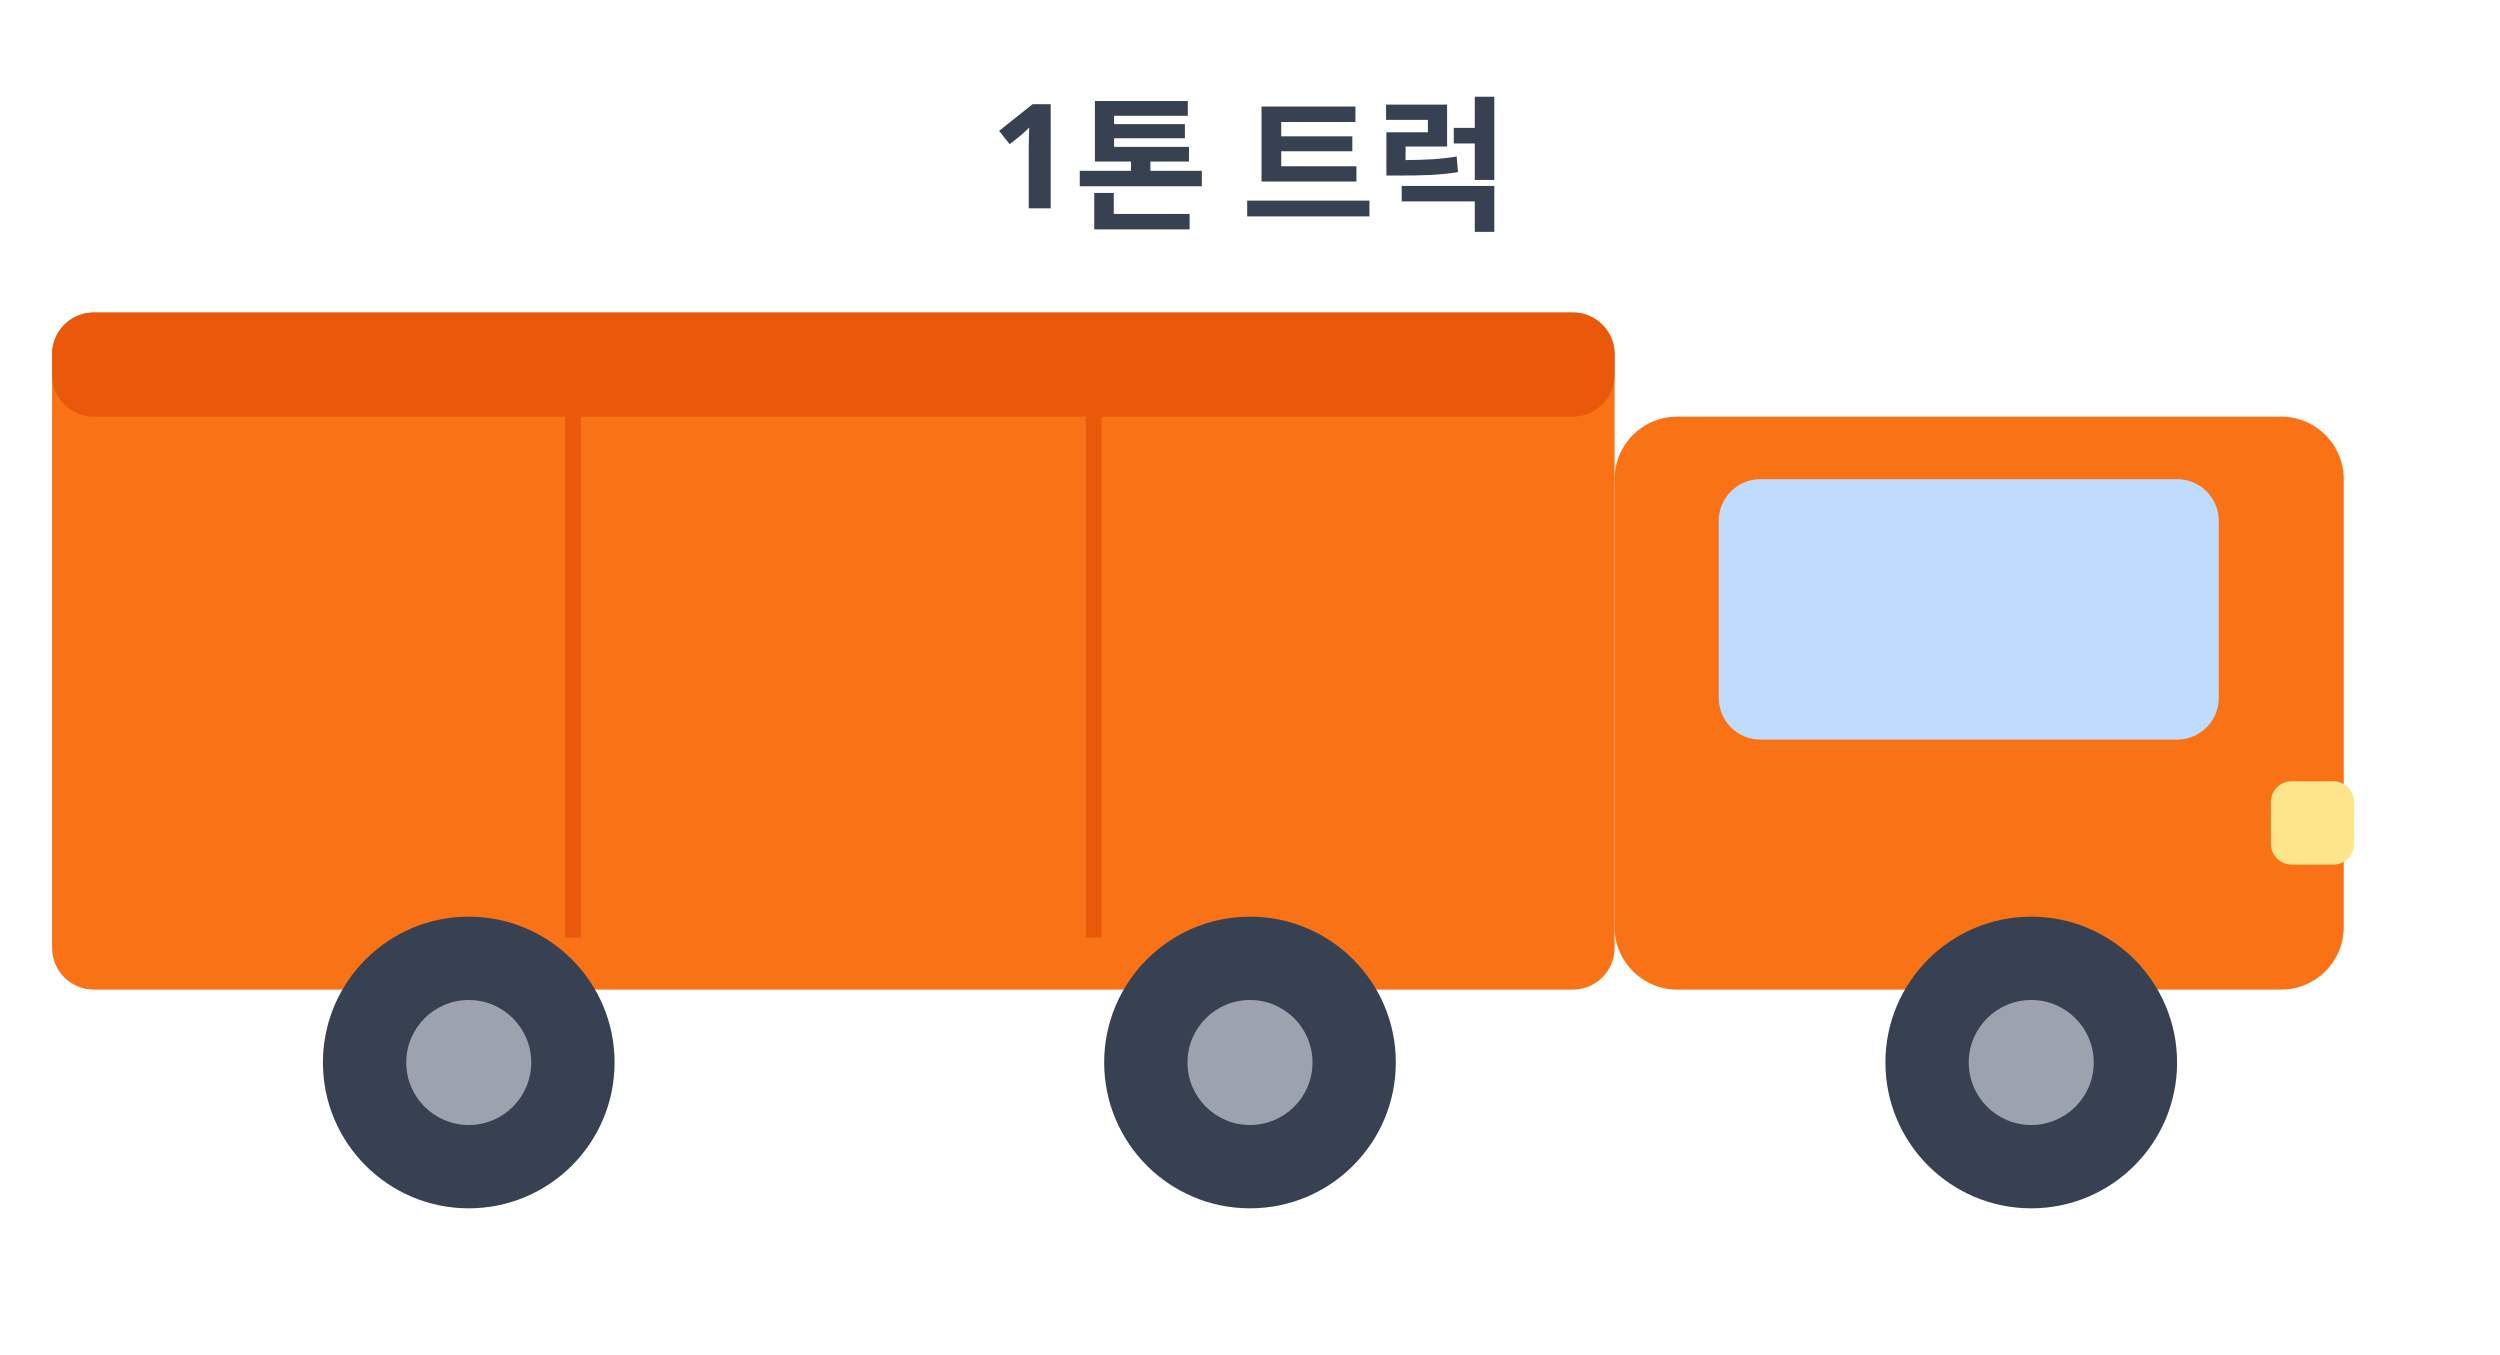
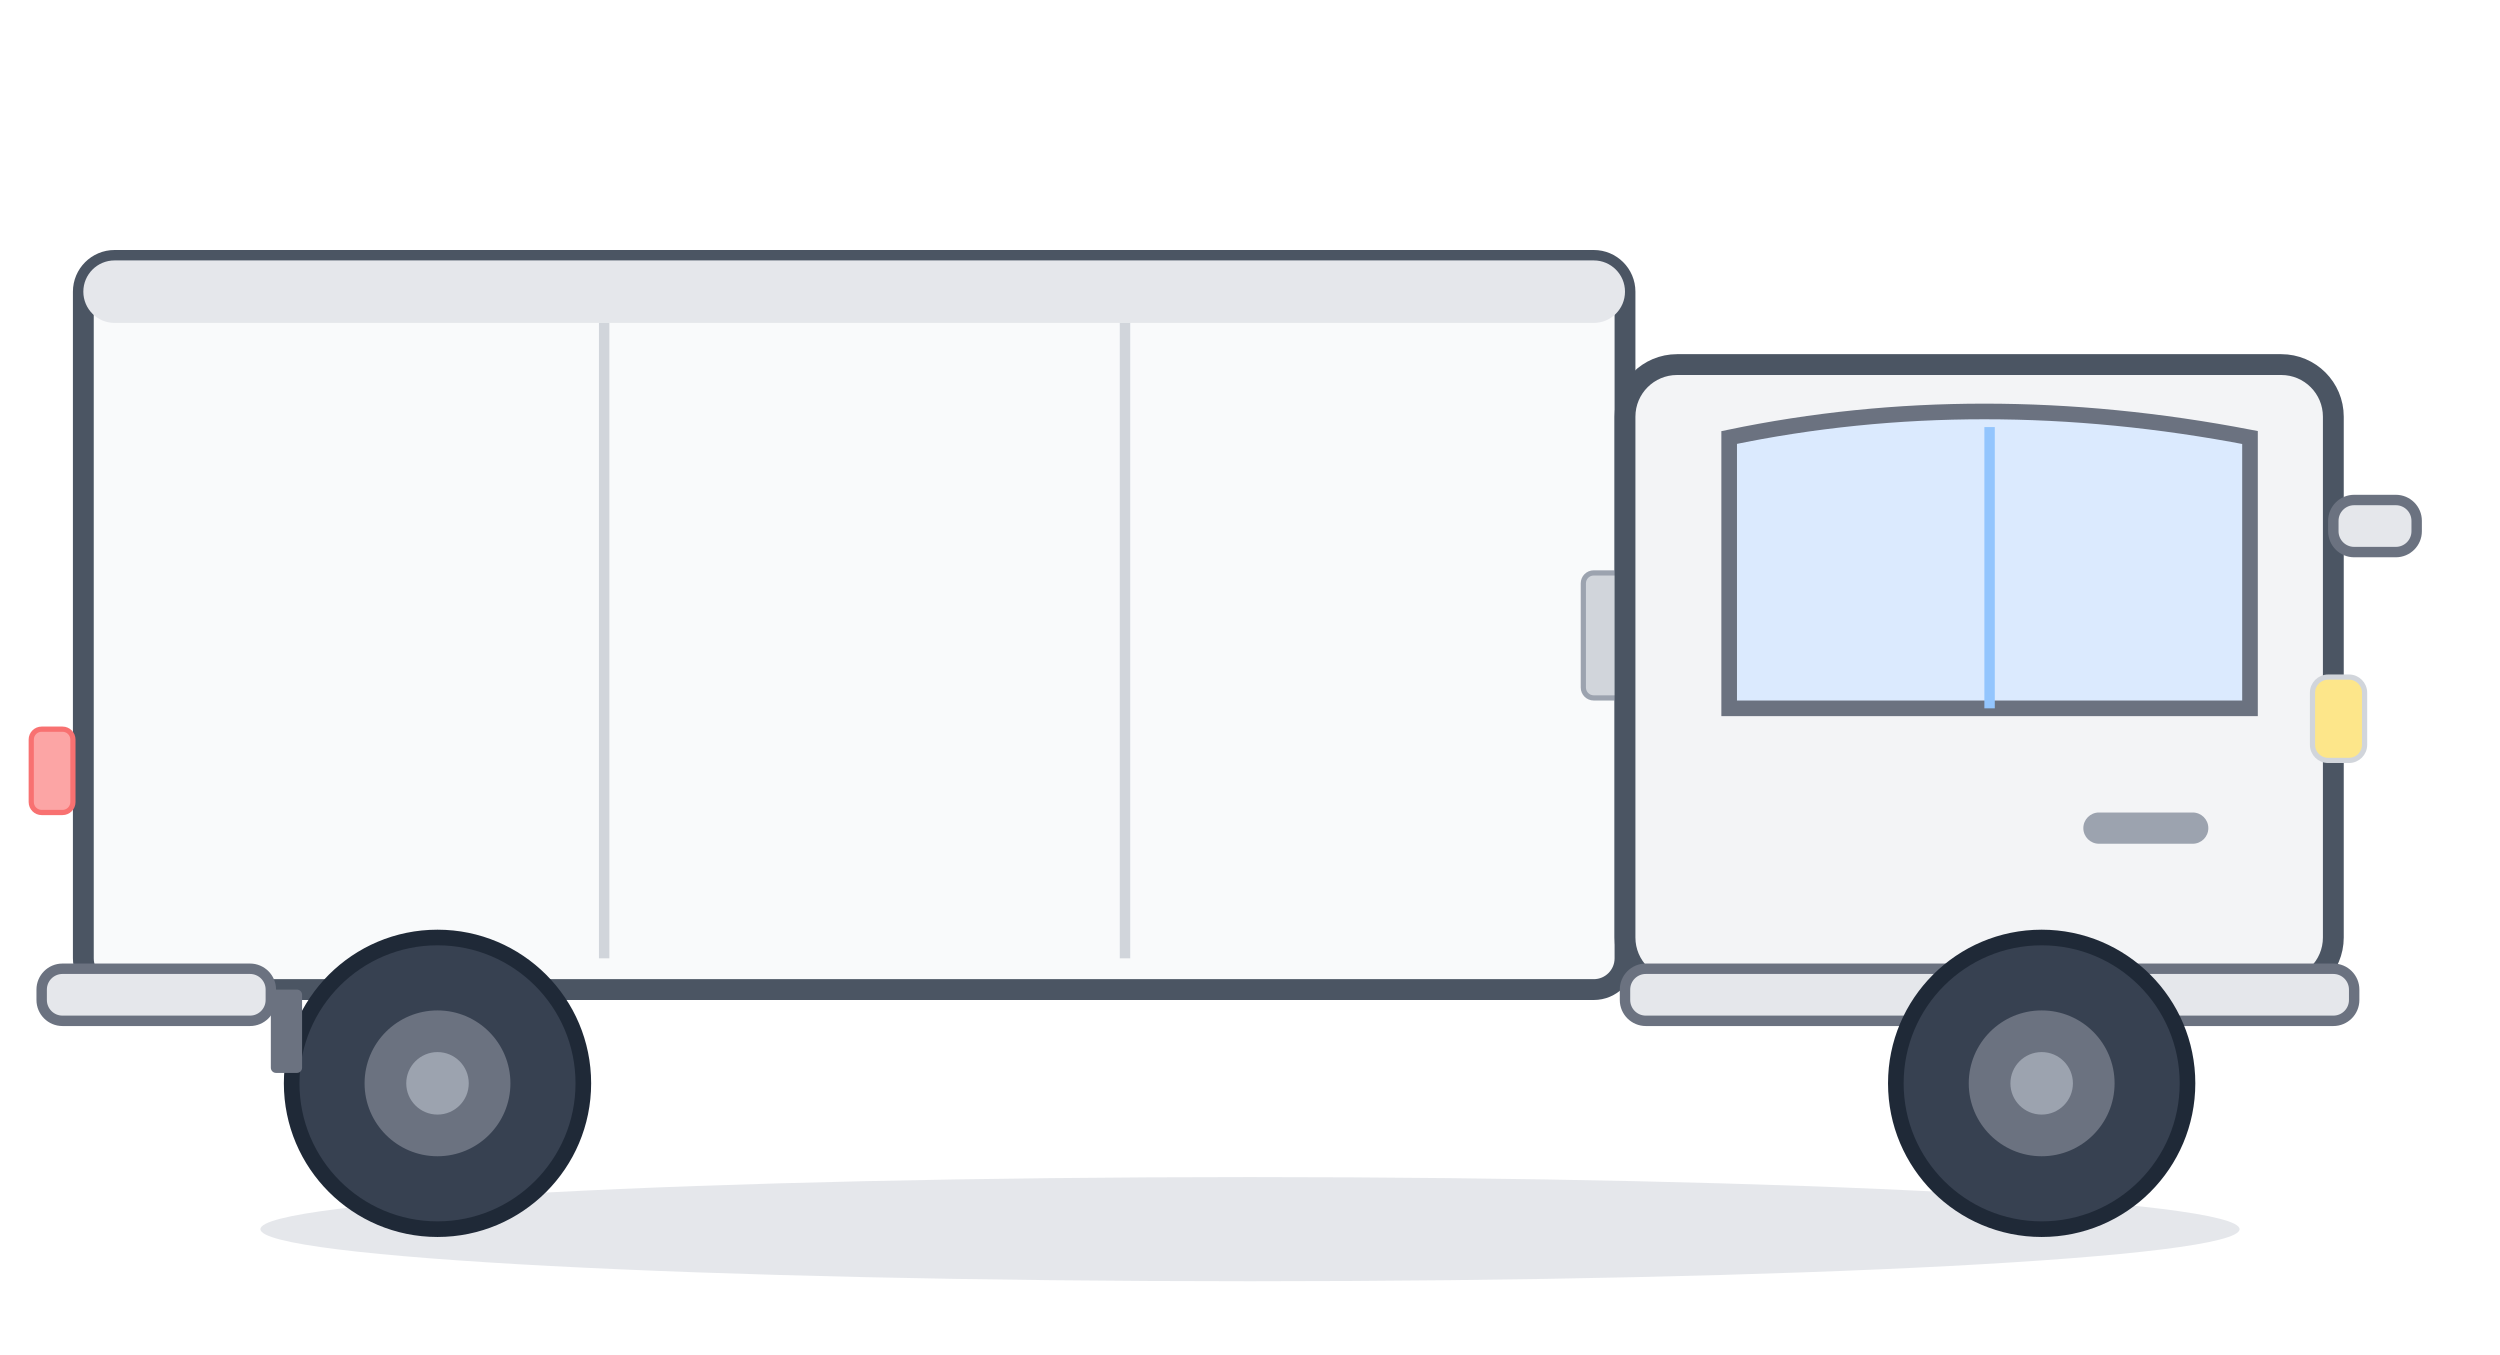
<svg xmlns="http://www.w3.org/2000/svg" viewBox="0 0 240 130" fill="none">
-   <rect x="5" y="30" width="150" height="65" rx="4" fill="#F97316" />
-   <rect x="5" y="30" width="150" height="10" rx="4" fill="#EA580C" />
-   <rect x="155" y="40" width="70" height="55" rx="6" fill="#F97316" />
-   <rect x="165" y="46" width="48" height="25" rx="4" fill="#BFDBFE" />
-   <rect x="218" y="75" width="8" height="8" rx="2" fill="#FDE68A" />
-   <circle cx="45" cy="102" r="14" fill="#374151" />
-   <circle cx="45" cy="102" r="6" fill="#9CA3AF" />
-   <circle cx="120" cy="102" r="14" fill="#374151" />
-   <circle cx="120" cy="102" r="6" fill="#9CA3AF" />
-   <circle cx="195" cy="102" r="14" fill="#374151" />
-   <circle cx="195" cy="102" r="6" fill="#9CA3AF" />
-   <line x1="55" y1="35" x2="55" y2="90" stroke="#EA580C" stroke-width="1.5" />
-   <line x1="105" y1="35" x2="105" y2="90" stroke="#EA580C" stroke-width="1.5" />
-   <text x="120" y="20" text-anchor="middle" font-family="sans-serif" font-size="14" font-weight="bold" fill="#374151">1톤 트럭</text>
+   <ellipse cx="120" cy="118" rx="95" ry="5" fill="#E5E7EB" />
+   <rect x="8" y="25" width="148" height="70" rx="3" fill="#F9FAFB" stroke="#4B5563" stroke-width="2" />
+   <rect x="8" y="25" width="148" height="6" rx="3" fill="#E5E7EB" />
+   <line x1="58" y1="31" x2="58" y2="92" stroke="#D1D5DB" stroke-width="1" />
+   <line x1="108" y1="31" x2="108" y2="92" stroke="#D1D5DB" stroke-width="1" />
+   <rect x="152" y="55" width="5" height="12" rx="1" fill="#D1D5DB" stroke="#9CA3AF" stroke-width="0.5" />
+   <rect x="156" y="35" width="68" height="60" rx="5" fill="#F3F4F6" stroke="#4B5563" stroke-width="2" />
+   <path d="M166 42 L166 68 L216 68 L216 42 Q190 37 166 42Z" fill="#DBEAFE" stroke="#6B7280" stroke-width="1.5" />
+   <line x1="191" y1="41" x2="191" y2="68" stroke="#93C5FD" stroke-width="1" />
+   <rect x="200" y="78" width="12" height="3" rx="1.5" fill="#9CA3AF" />
+   <rect x="222" y="65" width="5" height="8" rx="1.5" fill="#FDE68A" stroke="#D1D5DB" stroke-width="0.5" />
+   <rect x="3" y="70" width="4" height="8" rx="1" fill="#FCA5A5" stroke="#F87171" stroke-width="0.5" />
+   <rect x="156" y="93" width="70" height="5" rx="2" fill="#E5E7EB" stroke="#6B7280" stroke-width="1" />
+   <rect x="4" y="93" width="22" height="5" rx="2" fill="#E5E7EB" stroke="#6B7280" stroke-width="1" />
+   <circle cx="196" cy="104" r="14" fill="#374151" stroke="#1F2937" stroke-width="1.5" />
+   <circle cx="196" cy="104" r="7" fill="#6B7280" />
+   <circle cx="196" cy="104" r="3" fill="#9CA3AF" />
+   <circle cx="42" cy="104" r="14" fill="#374151" stroke="#1F2937" stroke-width="1.5" />
+   <circle cx="42" cy="104" r="7" fill="#6B7280" />
+   <circle cx="42" cy="104" r="3" fill="#9CA3AF" />
+   <rect x="224" y="48" width="8" height="5" rx="2" fill="#E5E7EB" stroke="#6B7280" stroke-width="1" />
+   <rect x="26" y="95" width="3" height="8" rx="0.5" fill="#6B7280" />
</svg>
